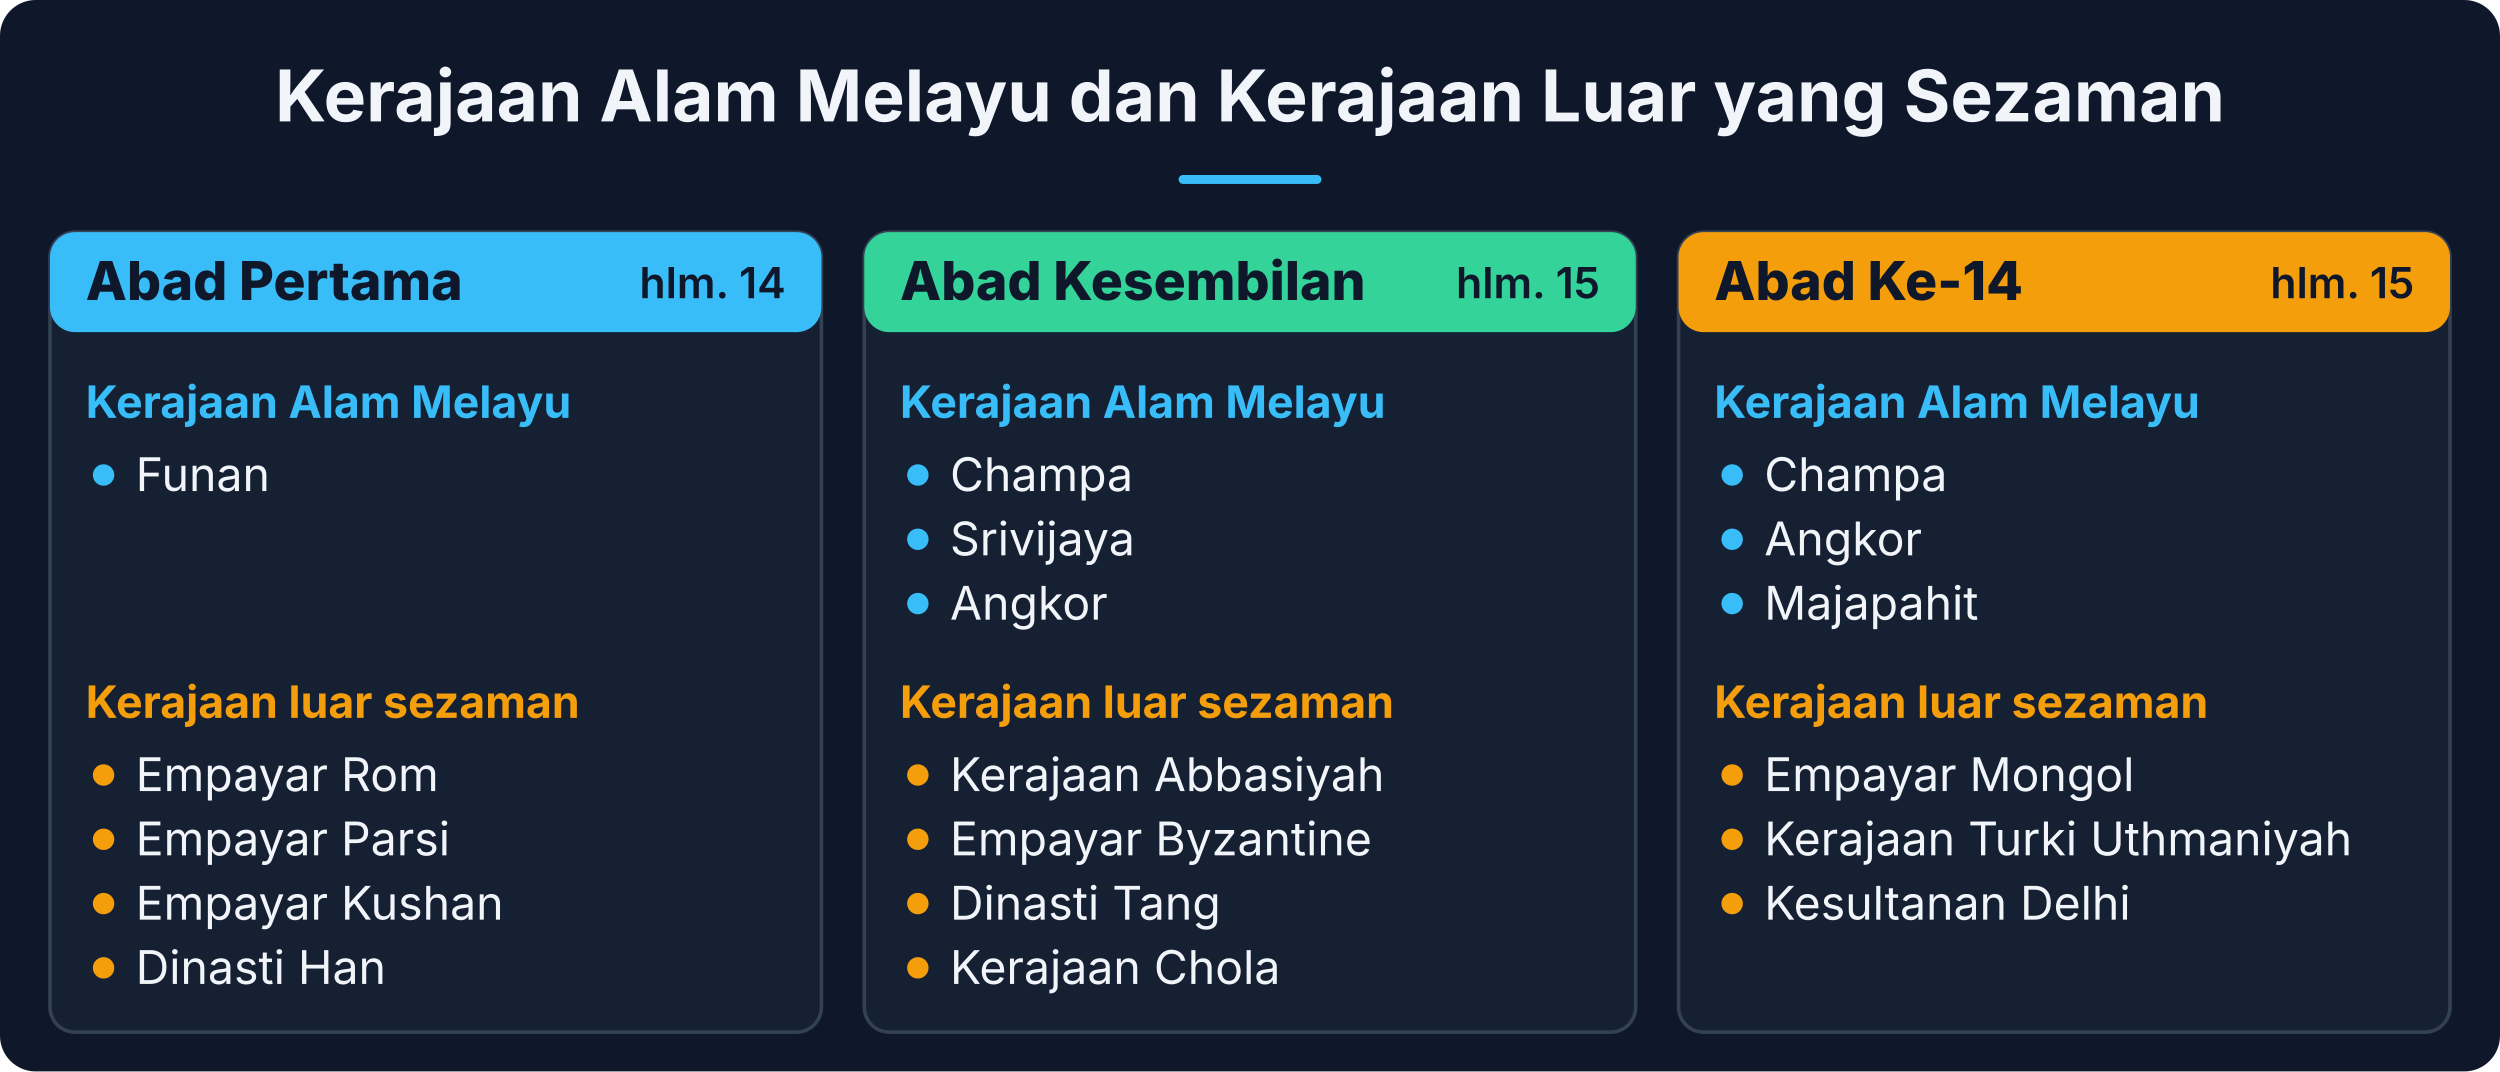
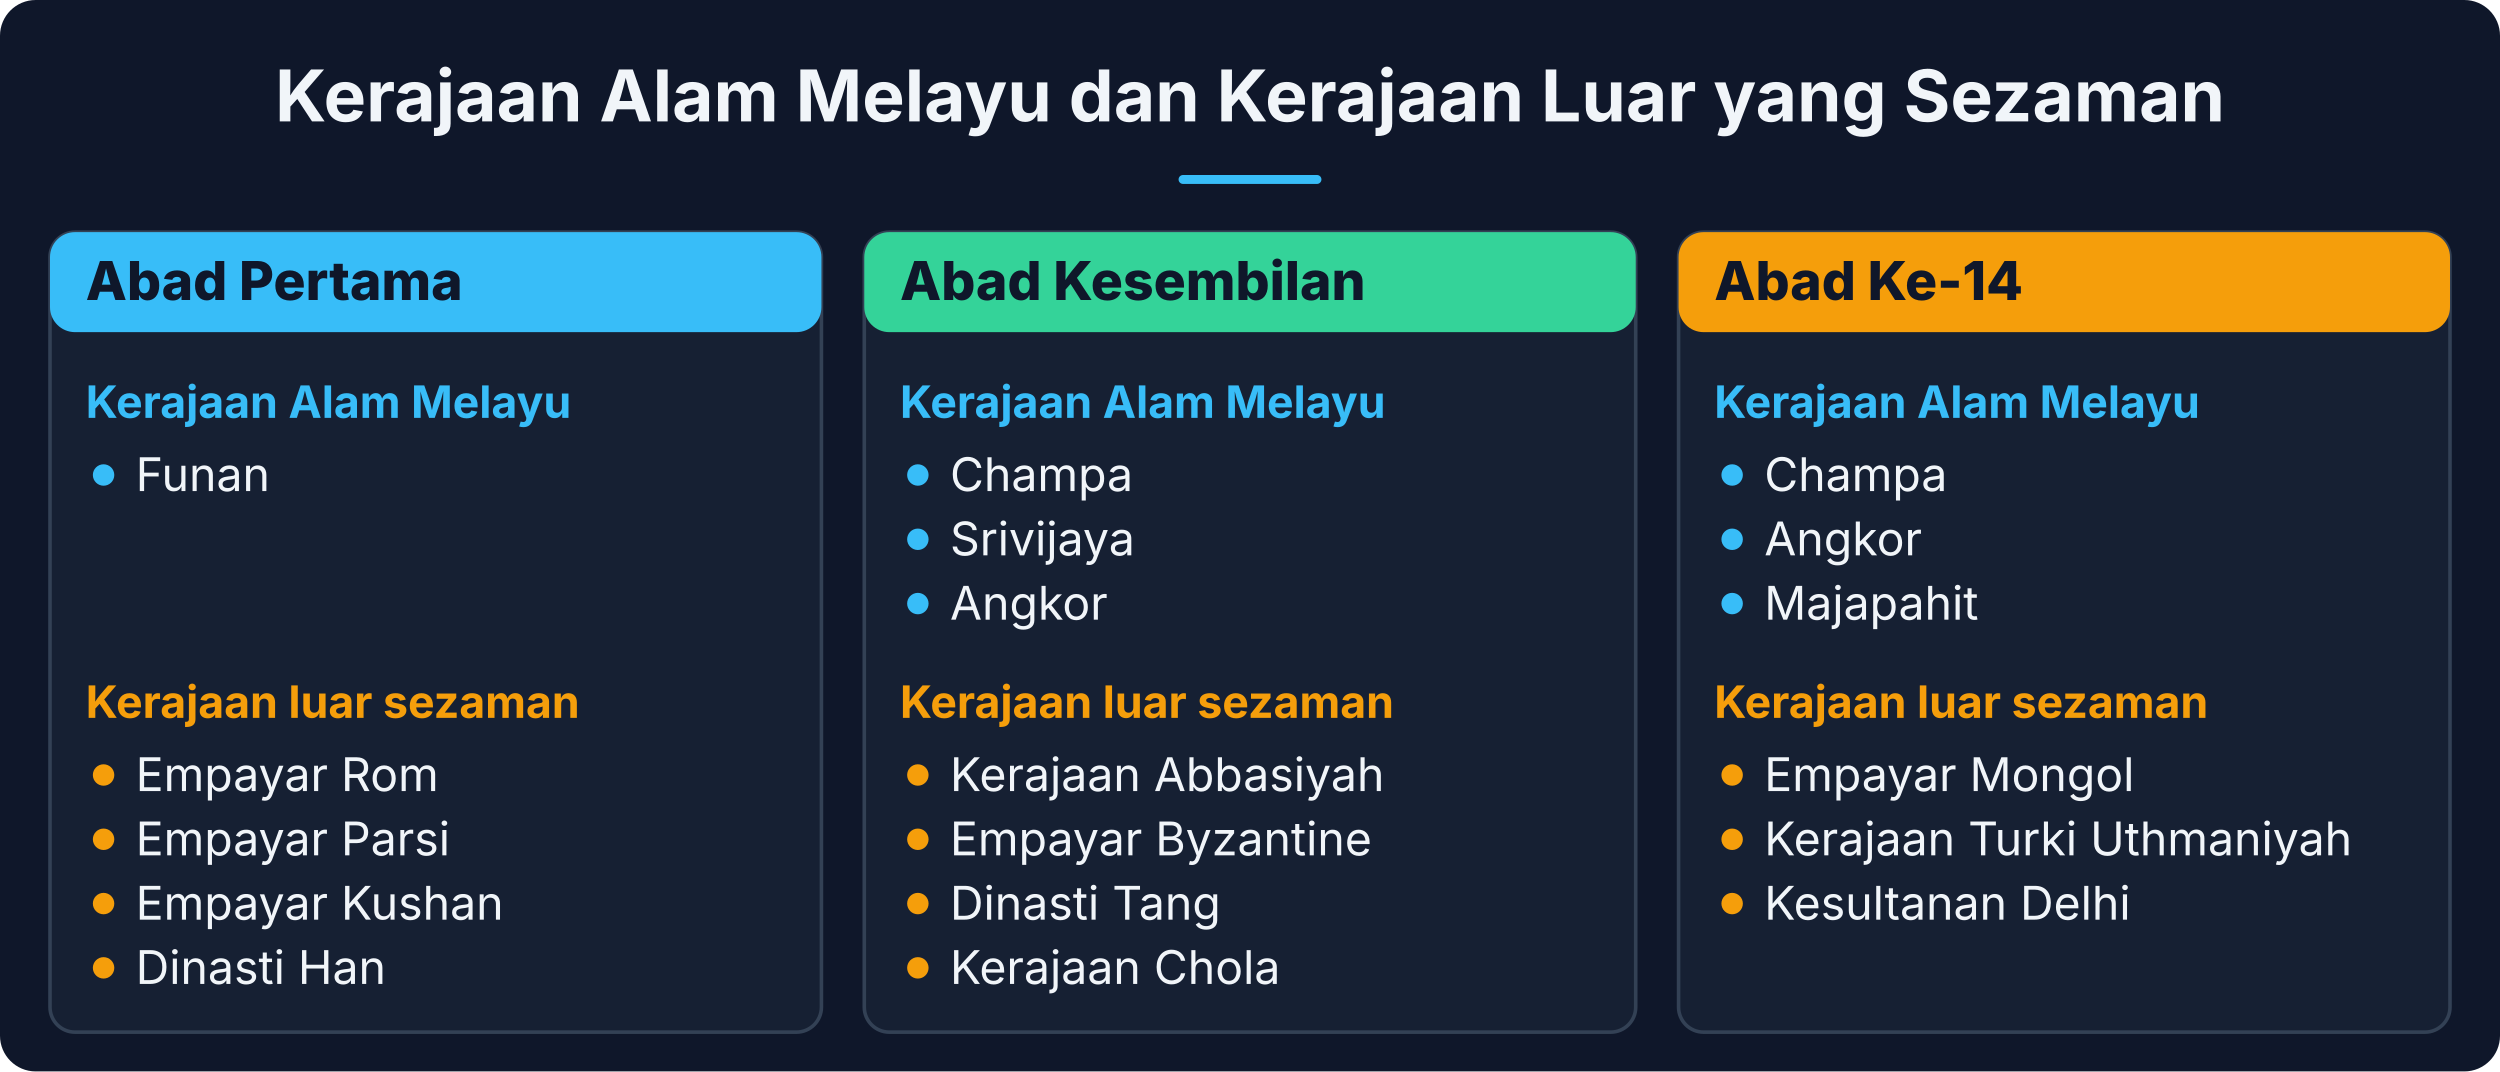
<svg xmlns="http://www.w3.org/2000/svg" viewBox="0 0 1400 600" width="1400" height="600" role="img" aria-label="Kerajaan Alam Melayu dan kerajaan luar yang sezaman mengikut abad">
  <rect width="1400" height="600" rx="20" fill="#0f172a" />
  <text x="700" y="68" text-anchor="middle" font-family="Inter, Segoe UI, Arial, sans-serif" font-size="40" font-weight="700" fill="#f1f5f9">Kerajaan Alam Melayu dan Kerajaan Luar yang Sezaman</text>
  <rect x="660" y="98" width="80" height="5" rx="2.5" fill="#38bdf8" />
  <rect x="28" y="130" width="432" height="448" rx="14" fill="#162033" stroke="#334155" stroke-width="2" />
  <rect x="28" y="130" width="432" height="56" rx="14" fill="#38bdf8" />
  <text x="48" y="168" text-anchor="start" font-family="Inter, Segoe UI, Arial, sans-serif" font-size="30" font-weight="800" fill="#0f172a">Abad Pertama</text>
-   <text x="440" y="167" text-anchor="end" font-family="Inter, Segoe UI, Arial, sans-serif" font-size="24" font-weight="600" fill="#0f172a">hlm. 14</text>
  <text x="48" y="234" text-anchor="start" font-family="Inter, Segoe UI, Arial, sans-serif" font-size="25" font-weight="700" fill="#38bdf8">Kerajaan Alam Melayu</text>
  <circle cx="58" cy="266" r="6" fill="#38bdf8" />
  <text x="76" y="275" text-anchor="start" font-family="Inter, Segoe UI, Arial, sans-serif" font-size="26" font-weight="400" fill="#f1f5f9">Funan</text>
  <text x="48" y="402" text-anchor="start" font-family="Inter, Segoe UI, Arial, sans-serif" font-size="25" font-weight="700" fill="#f59e0b">Kerajaan luar sezaman</text>
  <circle cx="58" cy="434" r="6" fill="#f59e0b" />
  <text x="76" y="443" text-anchor="start" font-family="Inter, Segoe UI, Arial, sans-serif" font-size="26" font-weight="400" fill="#f1f5f9">Empayar Rom</text>
  <circle cx="58" cy="470" r="6" fill="#f59e0b" />
  <text x="76" y="479" text-anchor="start" font-family="Inter, Segoe UI, Arial, sans-serif" font-size="26" font-weight="400" fill="#f1f5f9">Empayar Parsi</text>
  <circle cx="58" cy="506" r="6" fill="#f59e0b" />
  <text x="76" y="515" text-anchor="start" font-family="Inter, Segoe UI, Arial, sans-serif" font-size="26" font-weight="400" fill="#f1f5f9">Empayar Kushan</text>
  <circle cx="58" cy="542" r="6" fill="#f59e0b" />
  <text x="76" y="551" text-anchor="start" font-family="Inter, Segoe UI, Arial, sans-serif" font-size="26" font-weight="400" fill="#f1f5f9">Dinasti Han</text>
  <rect x="484" y="130" width="432" height="448" rx="14" fill="#162033" stroke="#334155" stroke-width="2" />
  <rect x="484" y="130" width="432" height="56" rx="14" fill="#34d399" />
  <text x="504" y="168" text-anchor="start" font-family="Inter, Segoe UI, Arial, sans-serif" font-size="30" font-weight="800" fill="#0f172a">Abad Kesembilan</text>
-   <text x="896" y="167" text-anchor="end" font-family="Inter, Segoe UI, Arial, sans-serif" font-size="24" font-weight="600" fill="#0f172a">hlm. 15</text>
  <text x="504" y="234" text-anchor="start" font-family="Inter, Segoe UI, Arial, sans-serif" font-size="25" font-weight="700" fill="#38bdf8">Kerajaan Alam Melayu</text>
  <circle cx="514" cy="266" r="6" fill="#38bdf8" />
  <text x="532" y="275" text-anchor="start" font-family="Inter, Segoe UI, Arial, sans-serif" font-size="26" font-weight="400" fill="#f1f5f9">Champa</text>
  <circle cx="514" cy="302" r="6" fill="#38bdf8" />
  <text x="532" y="311" text-anchor="start" font-family="Inter, Segoe UI, Arial, sans-serif" font-size="26" font-weight="400" fill="#f1f5f9">Srivijaya</text>
  <circle cx="514" cy="338" r="6" fill="#38bdf8" />
  <text x="532" y="347" text-anchor="start" font-family="Inter, Segoe UI, Arial, sans-serif" font-size="26" font-weight="400" fill="#f1f5f9">Angkor</text>
  <text x="504" y="402" text-anchor="start" font-family="Inter, Segoe UI, Arial, sans-serif" font-size="25" font-weight="700" fill="#f59e0b">Kerajaan luar sezaman</text>
  <circle cx="514" cy="434" r="6" fill="#f59e0b" />
  <text x="532" y="443" text-anchor="start" font-family="Inter, Segoe UI, Arial, sans-serif" font-size="26" font-weight="400" fill="#f1f5f9">Kerajaan Abbasiyah</text>
  <circle cx="514" cy="470" r="6" fill="#f59e0b" />
  <text x="532" y="479" text-anchor="start" font-family="Inter, Segoe UI, Arial, sans-serif" font-size="26" font-weight="400" fill="#f1f5f9">Empayar Byzantine</text>
  <circle cx="514" cy="506" r="6" fill="#f59e0b" />
  <text x="532" y="515" text-anchor="start" font-family="Inter, Segoe UI, Arial, sans-serif" font-size="26" font-weight="400" fill="#f1f5f9">Dinasti Tang</text>
  <circle cx="514" cy="542" r="6" fill="#f59e0b" />
  <text x="532" y="551" text-anchor="start" font-family="Inter, Segoe UI, Arial, sans-serif" font-size="26" font-weight="400" fill="#f1f5f9">Kerajaan Chola</text>
  <rect x="940" y="130" width="432" height="448" rx="14" fill="#162033" stroke="#334155" stroke-width="2" />
  <rect x="940" y="130" width="432" height="56" rx="14" fill="#f59e0b" />
  <text x="960" y="168" text-anchor="start" font-family="Inter, Segoe UI, Arial, sans-serif" font-size="30" font-weight="800" fill="#0f172a">Abad Ke-14</text>
-   <text x="1352" y="167" text-anchor="end" font-family="Inter, Segoe UI, Arial, sans-serif" font-size="24" font-weight="600" fill="#0f172a">hlm. 15</text>
  <text x="960" y="234" text-anchor="start" font-family="Inter, Segoe UI, Arial, sans-serif" font-size="25" font-weight="700" fill="#38bdf8">Kerajaan Alam Melayu</text>
  <circle cx="970" cy="266" r="6" fill="#38bdf8" />
  <text x="988" y="275" text-anchor="start" font-family="Inter, Segoe UI, Arial, sans-serif" font-size="26" font-weight="400" fill="#f1f5f9">Champa</text>
  <circle cx="970" cy="302" r="6" fill="#38bdf8" />
  <text x="988" y="311" text-anchor="start" font-family="Inter, Segoe UI, Arial, sans-serif" font-size="26" font-weight="400" fill="#f1f5f9">Angkor</text>
  <circle cx="970" cy="338" r="6" fill="#38bdf8" />
  <text x="988" y="347" text-anchor="start" font-family="Inter, Segoe UI, Arial, sans-serif" font-size="26" font-weight="400" fill="#f1f5f9">Majapahit</text>
  <text x="960" y="402" text-anchor="start" font-family="Inter, Segoe UI, Arial, sans-serif" font-size="25" font-weight="700" fill="#f59e0b">Kerajaan luar sezaman</text>
  <circle cx="970" cy="434" r="6" fill="#f59e0b" />
  <text x="988" y="443" text-anchor="start" font-family="Inter, Segoe UI, Arial, sans-serif" font-size="26" font-weight="400" fill="#f1f5f9">Empayar Mongol</text>
  <circle cx="970" cy="470" r="6" fill="#f59e0b" />
  <text x="988" y="479" text-anchor="start" font-family="Inter, Segoe UI, Arial, sans-serif" font-size="26" font-weight="400" fill="#f1f5f9">Kerajaan Turki Uthmaniyah</text>
  <circle cx="970" cy="506" r="6" fill="#f59e0b" />
  <text x="988" y="515" text-anchor="start" font-family="Inter, Segoe UI, Arial, sans-serif" font-size="26" font-weight="400" fill="#f1f5f9">Kesultanan Delhi</text>
</svg>
